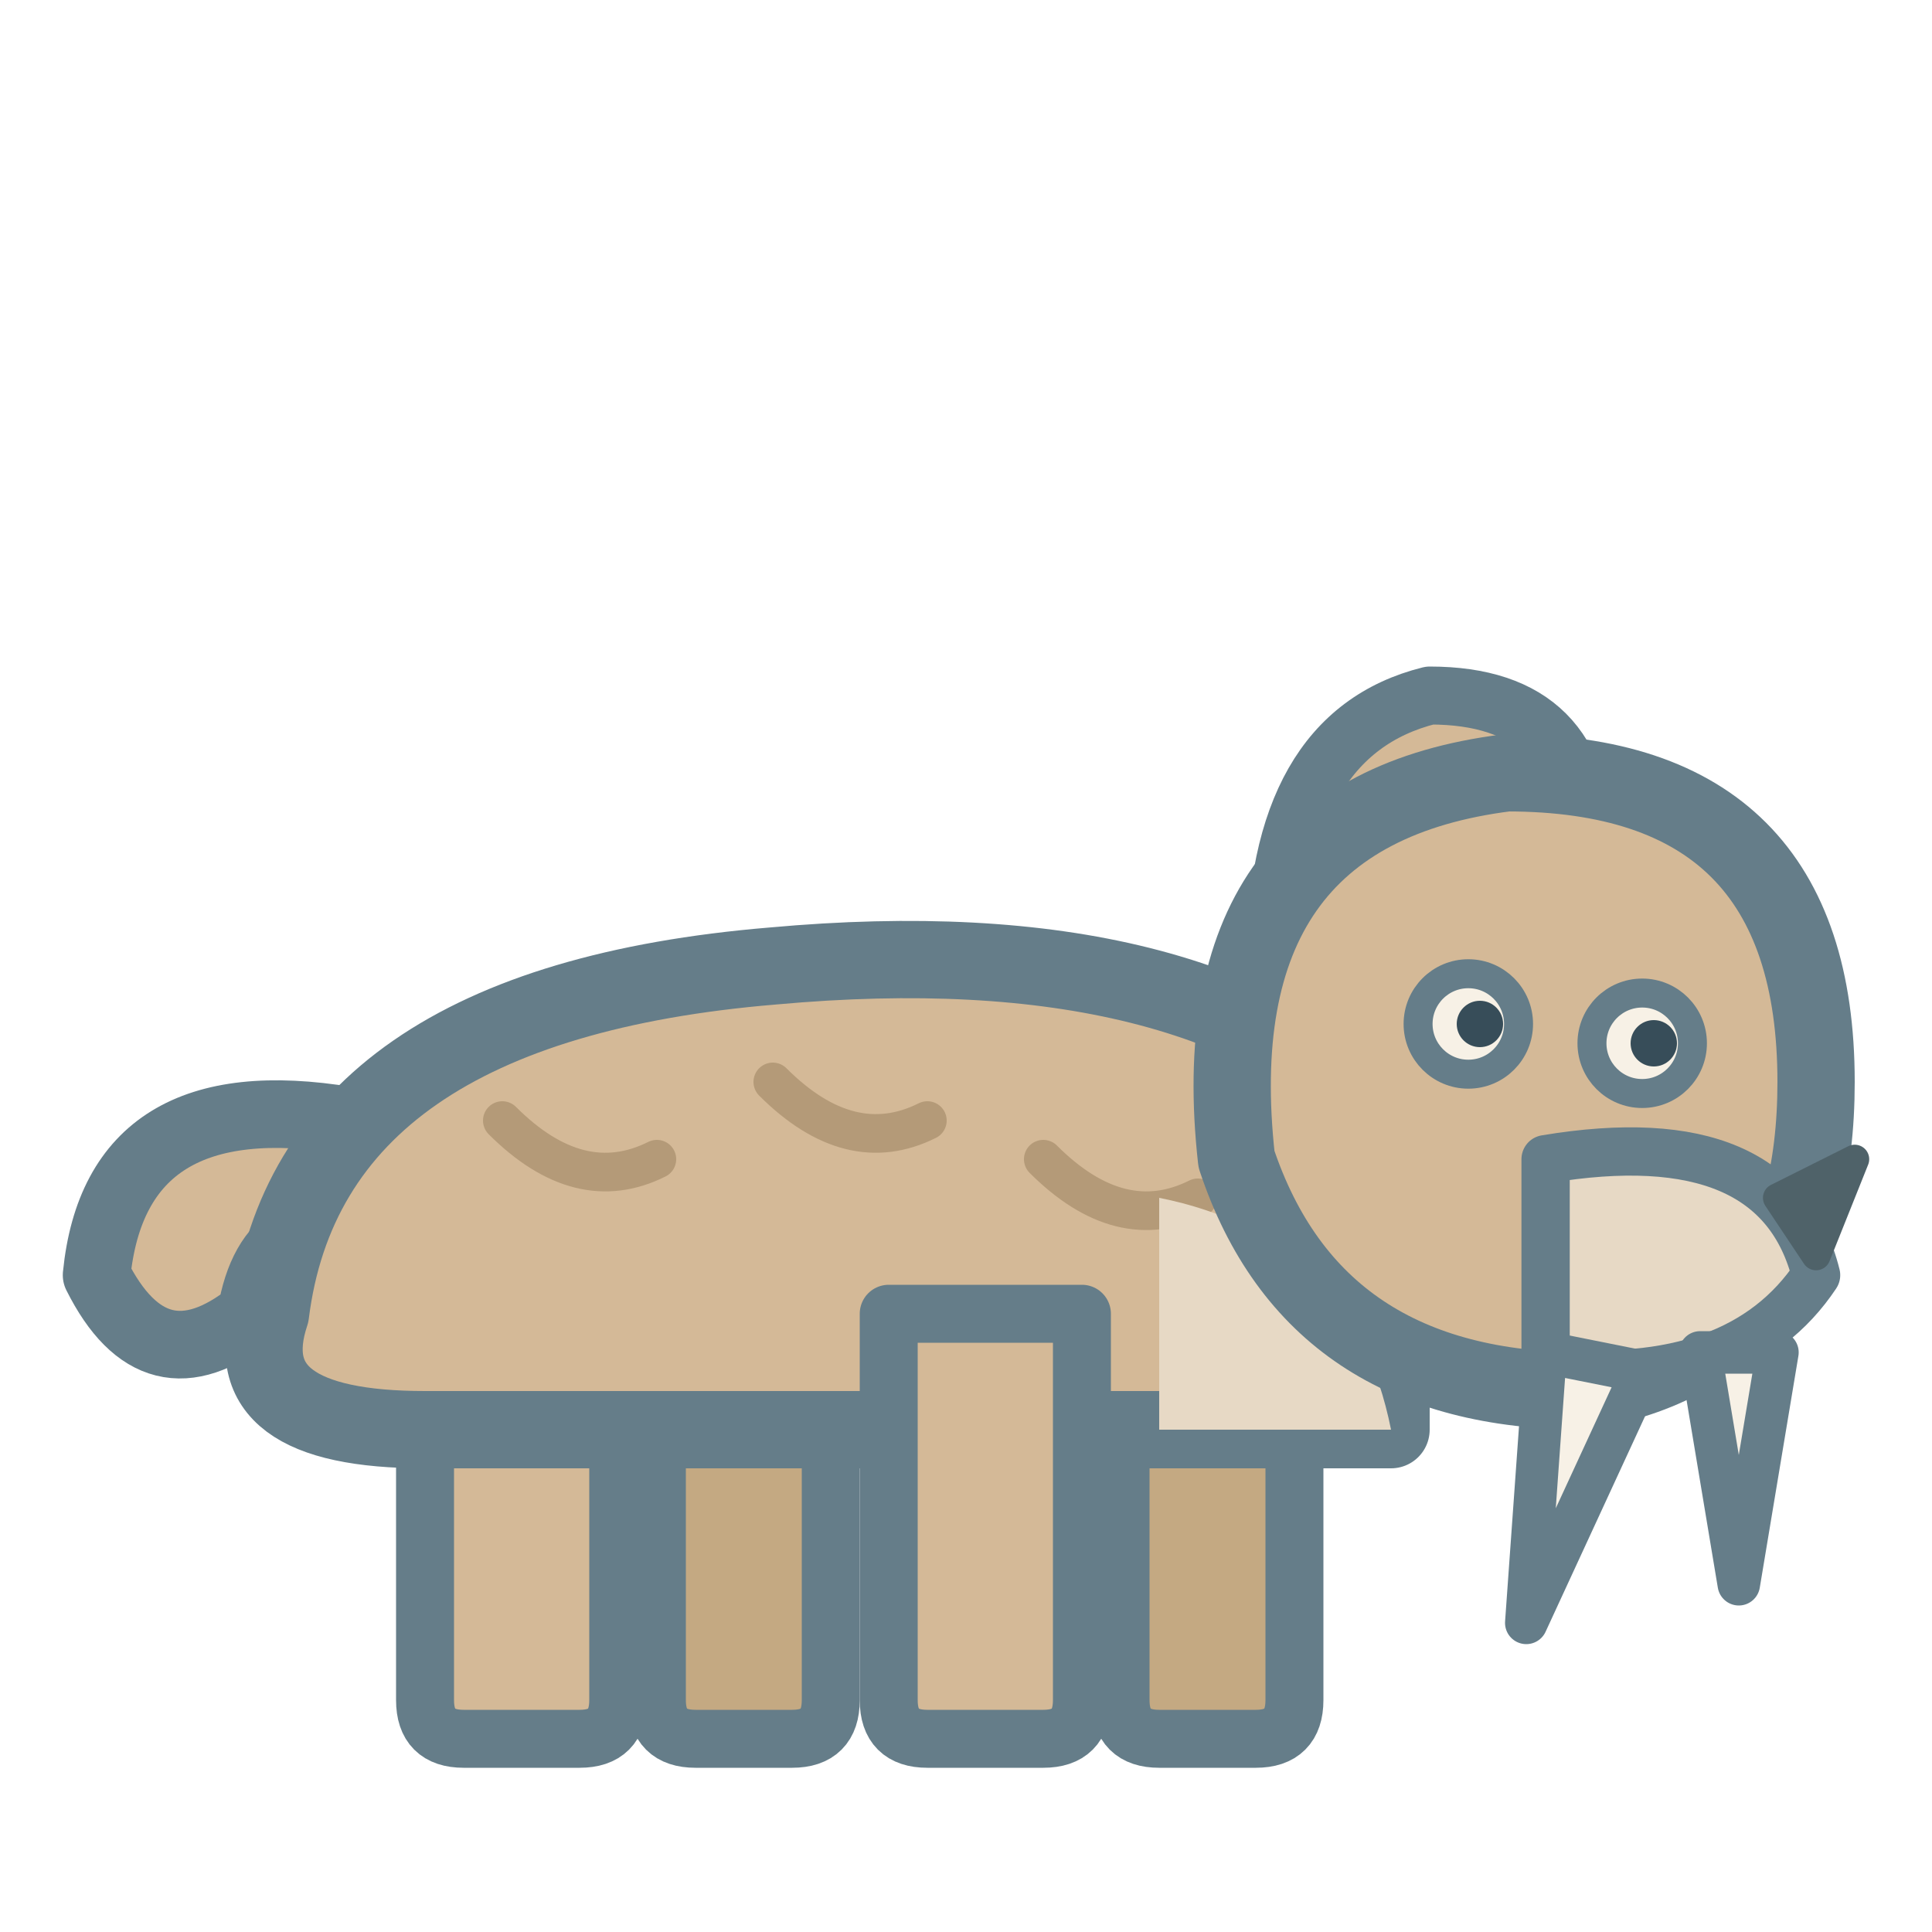
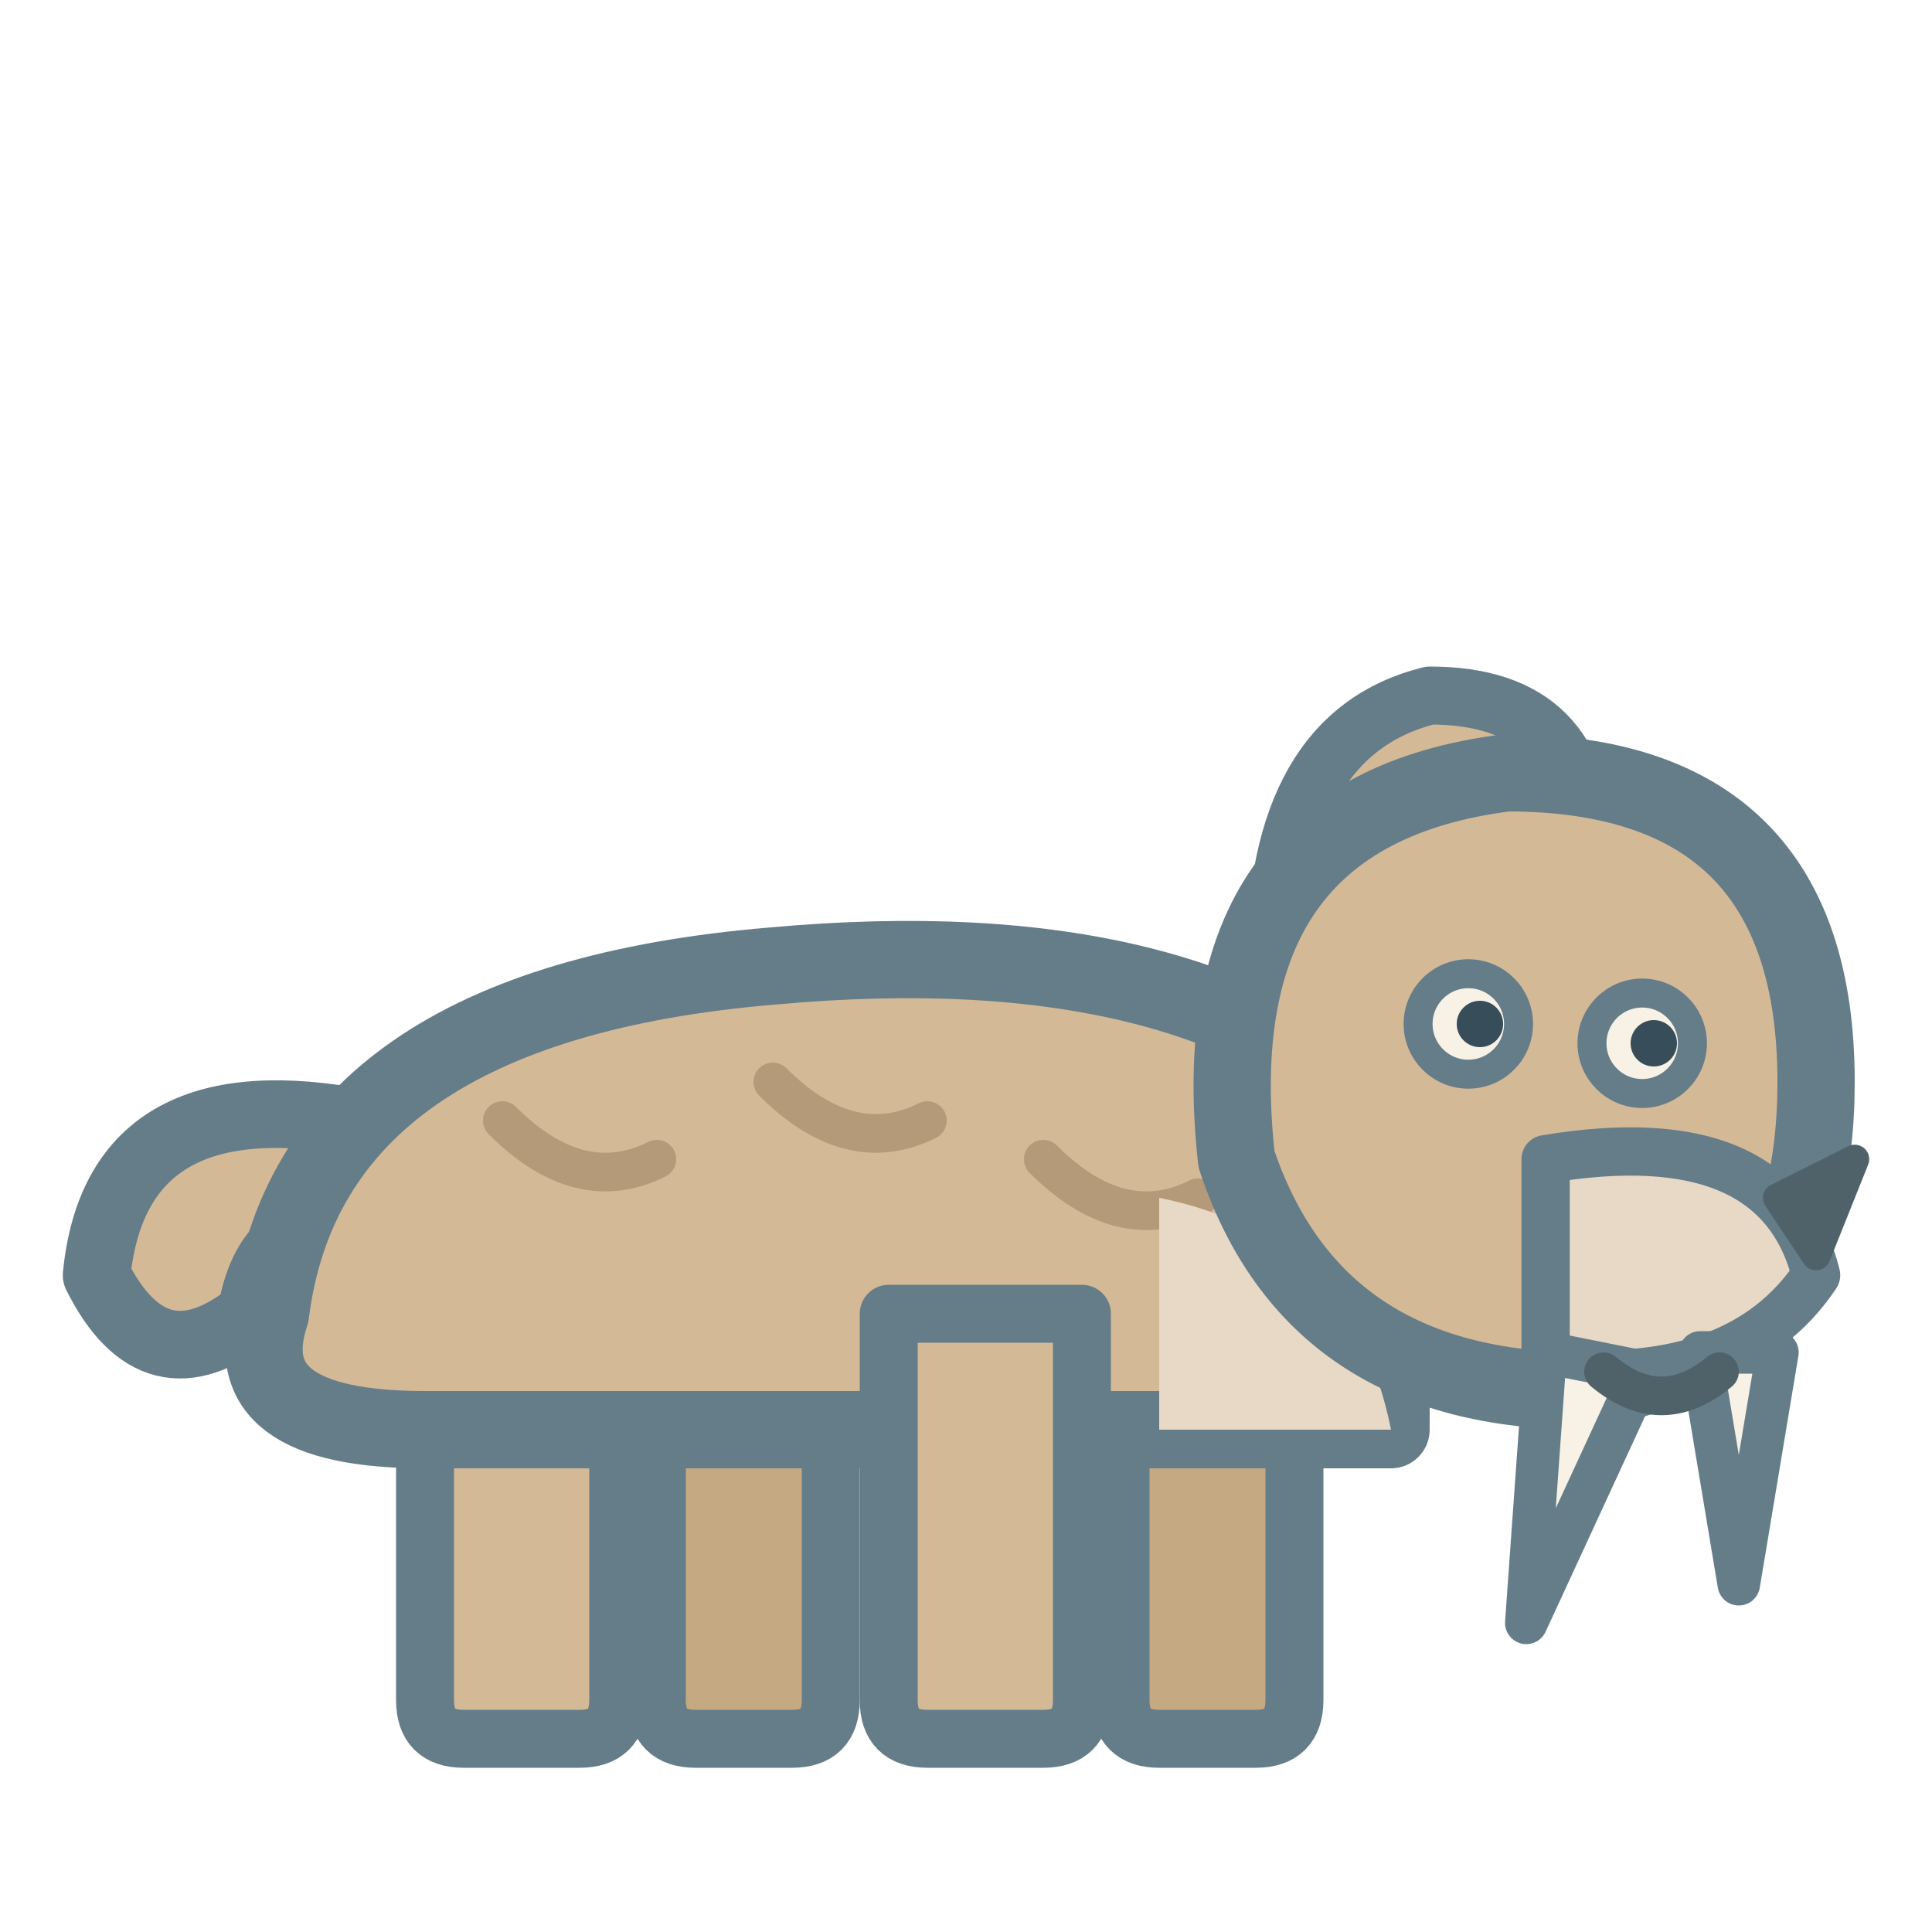
<svg xmlns="http://www.w3.org/2000/svg" viewBox="0 0 100 100">
  <g stroke-linejoin="round" stroke-linecap="round" stroke="#657D89">
    <g data-part="leg-l" data-pivot="27 70">
      <path d="M22 68h10v20q0 2-2 2h-6q-2 0-2-2Z" fill="#D4B997" stroke-width="3" />
    </g>
    <g data-part="tail" data-pivot="18 62">
      <path d="M18 58Q6 56 5 66Q8 72 13 68Q14 62 20 64Z" fill="#D4B997" stroke-width="3.5" />
    </g>
    <g data-part="body" data-pivot="43 62">
      <path d="M34 66h9v22q0 2-2 2h-5q-2 0-2-2Z" fill="#C4A982" stroke-width="3" />
      <path d="M58 66h9v22q0 2-2 2h-5q-2 0-2-2Z" fill="#C4A982" stroke-width="3" />
      <path d="M14 68Q16 52 40 50Q62 48 72 58L72 74H22Q12 74 14 68Z" fill="#D4B997" stroke-width="4" />
      <path d="M26 58q4 4 8 2M40 56q4 4 8 2M54 60q4 4 8 2" fill="none" stroke="#B49A78" stroke-width="2" />
      <path d="M60 62Q70 64 72 74L60 74Z" fill="#E7D9C5" stroke="none" />
    </g>
    <g data-part="head" data-pivot="76 72">
      <path d="M66 50Q66 38 74 36Q82 36 82 44Z" fill="#D4B997" stroke-width="3" />
      <path d="M64 60Q62 42 78 40Q94 40 94 56Q94 70 82 72Q68 72 64 60Z" fill="#D4B997" stroke-width="4" />
      <path d="M80 60Q92 58 94 66Q90 72 80 71Z" fill="#E7D9C5" stroke-width="2.5" />
      <path d="M92 62 96 60 94 65Z" fill="#4F6269" stroke="#4F6269" stroke-width="1.5" />
      <path d="M80 70 79 84 85 71Z" fill="#F7F1E6" stroke-width="2.2" />
      <path d="M88 70 90 82 92 70Z" fill="#F7F1E6" stroke-width="2.2" />
    </g>
    <g data-part="eye-l" data-pivot="76 53">
      <circle cx="76" cy="53" r="2.6" fill="#F7F1E6" stroke-width="1.5" />
      <circle cx="76.6" cy="53" r="1.2" fill="#374D59" stroke="none" />
    </g>
    <g data-part="eye-r" data-pivot="85 54">
      <circle cx="85" cy="54" r="2.6" fill="#F7F1E6" stroke-width="1.5" />
      <circle cx="85.6" cy="54" r="1.2" fill="#374D59" stroke="none" />
    </g>
+     <g data-part="mouth" data-pivot="86 71">
+       <path d="M83 71q3 2.5 6 0" fill="none" stroke="#4F6269" stroke-width="2" />
+     </g>
    <g data-part="leg-r" data-pivot="51 70">
      <path d="M46 68h10v20q0 2-2 2h-6q-2 0-2-2Z" fill="#D4B997" stroke-width="3" />
    </g>
  </g>
</svg>
